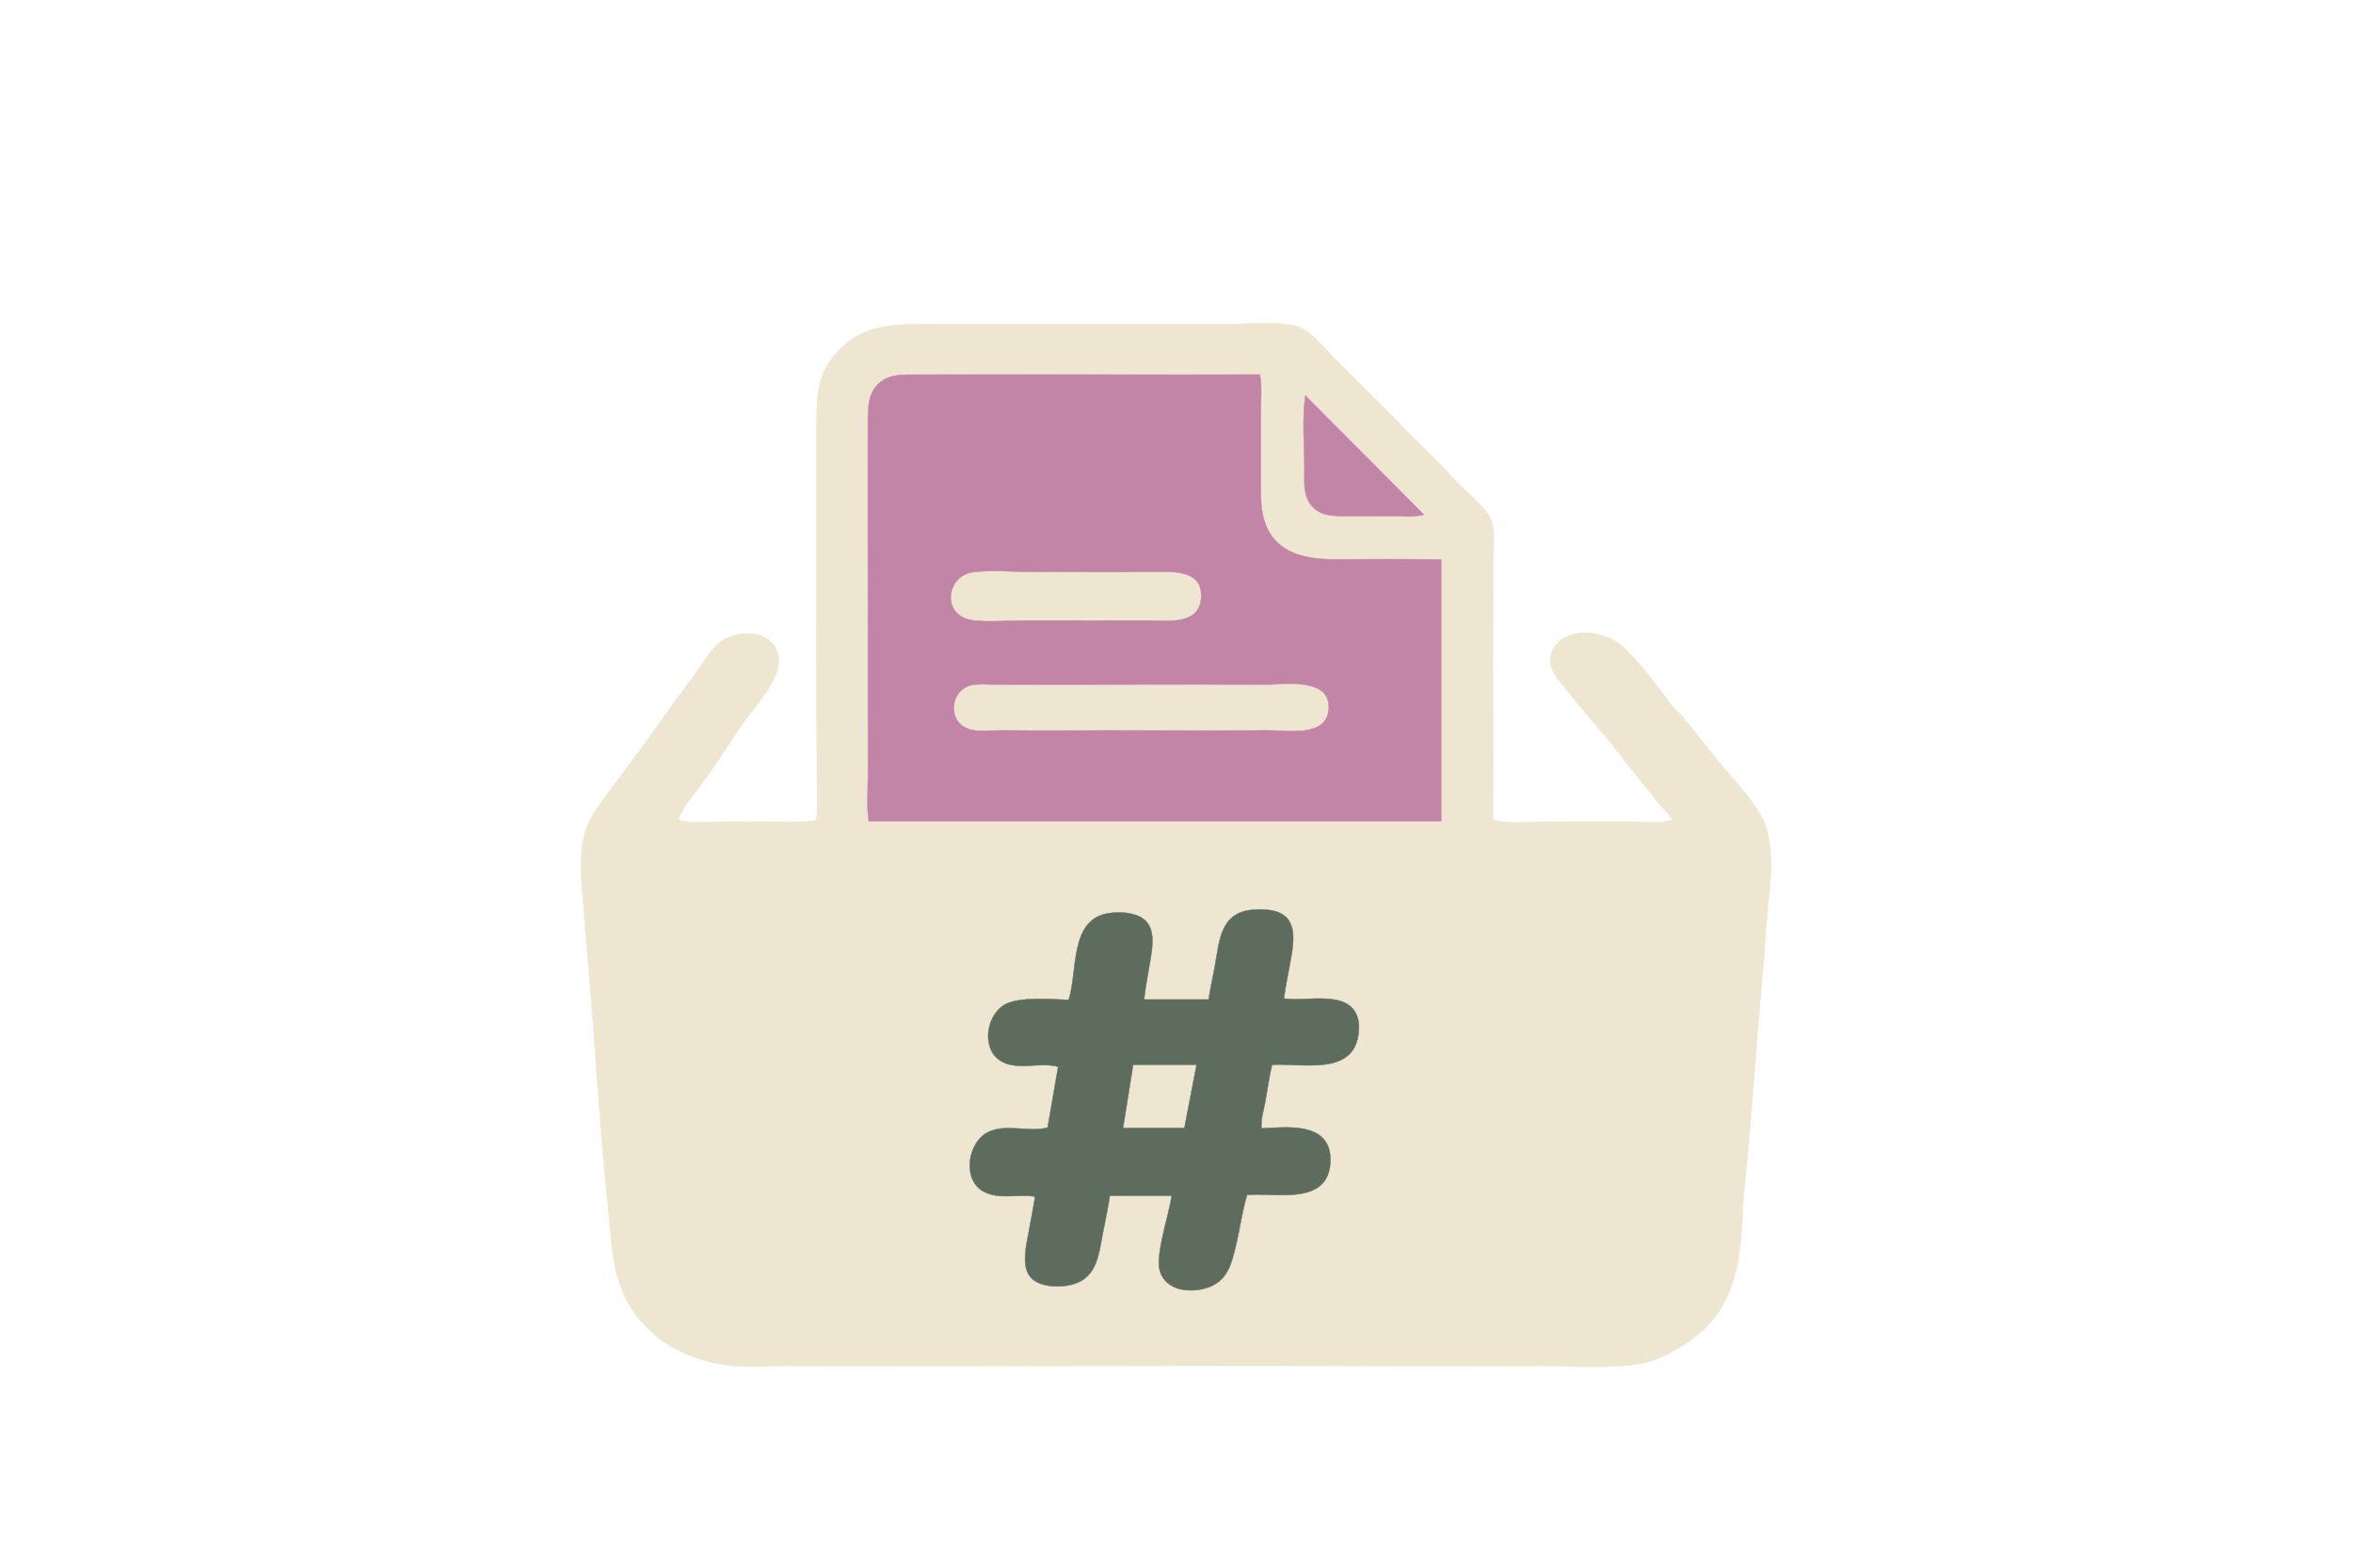
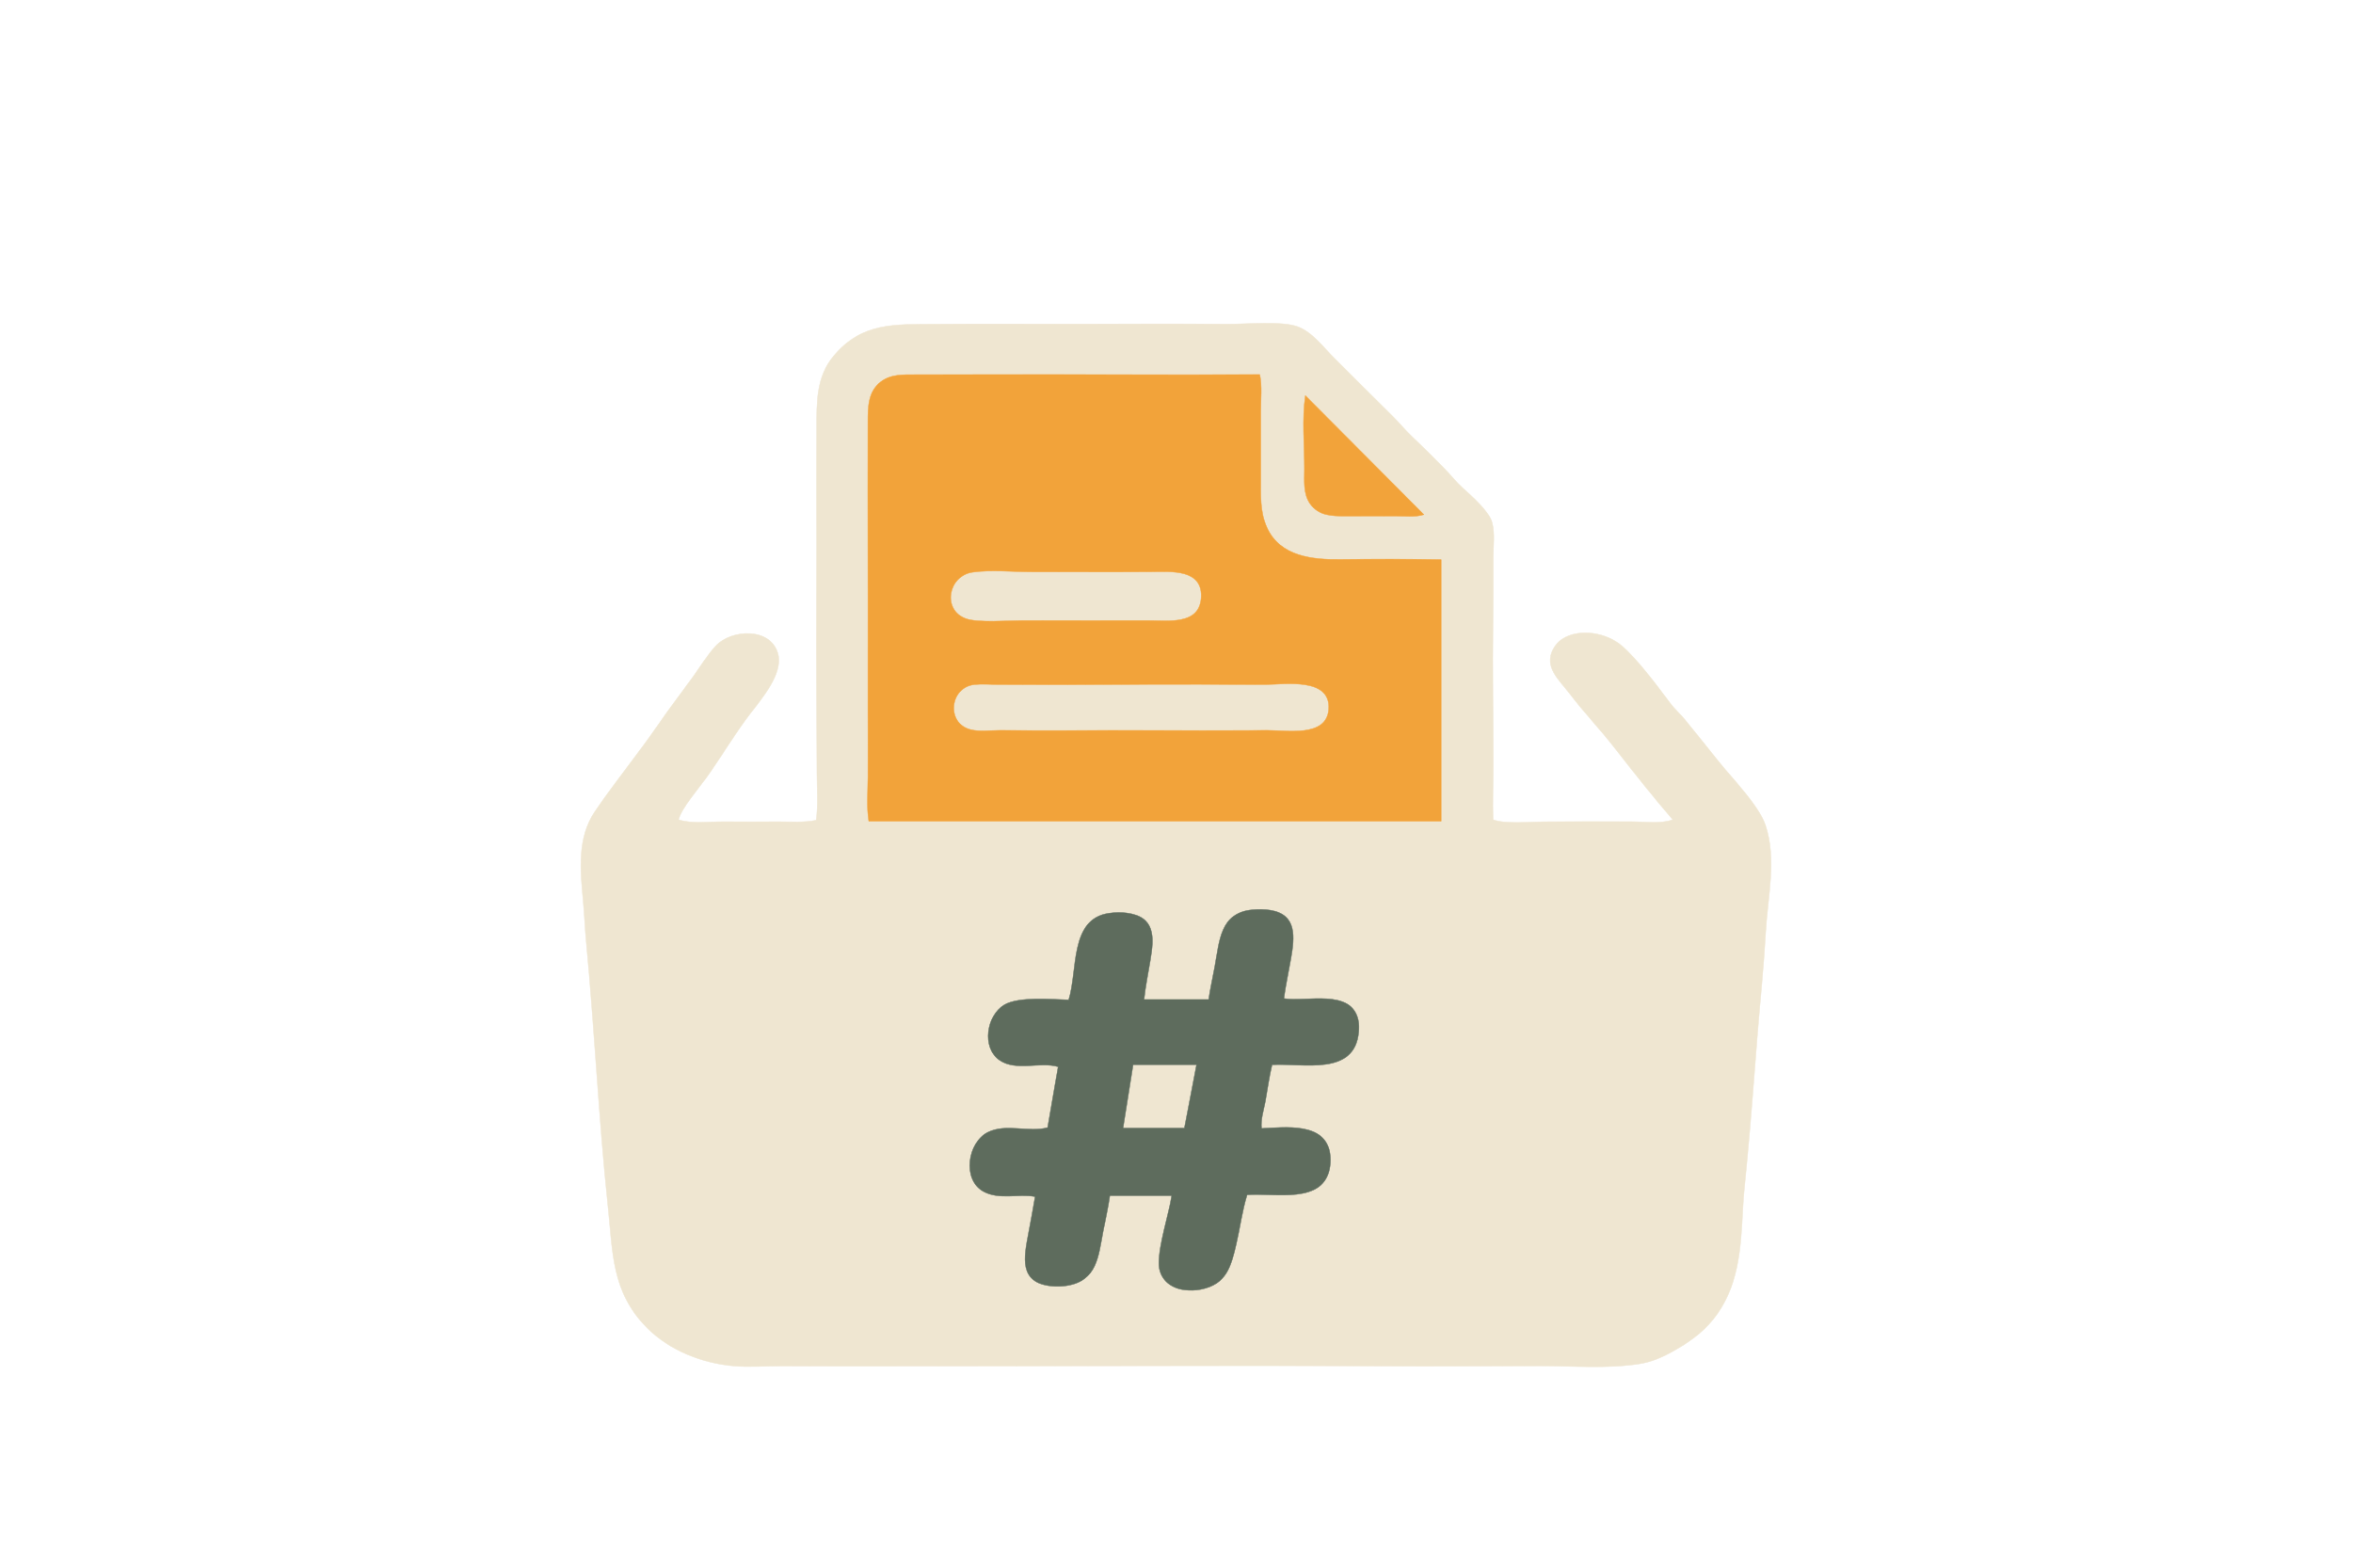
<svg xmlns="http://www.w3.org/2000/svg" viewBox="0 0 1342 894" width="1342" height="894">
  <path d="M851.53 467.5C858.44 470.12 872.66 468.73 880.5 468.67C897.16 468.54 913.84 468.58 930.5 468.62C937.9 468.64 947.12 470.04 954.04 467.5C942.46 454.1 931.37 439.99 920.47 426.05C912.29 415.58 903.07 405.97 895.05 395.38C889.42 387.96 880.41 380.59 885.79 370.3C886.99 368 888.77 365.92 890.97 364.5C900.96 358.03 916.48 360.96 925.08 368.42C934 376.16 945.29 391.27 952.5 400.98C955.04 404.39 958.33 407.21 961.01 410.5C967.46 418.37 973.78 426.35 980.17 434.29C987.85 443.84 1003.15 459.48 1006.88 470.58C1013.46 490.14 1008.17 511.45 1007.04 531.5C1005.95 550.89 1003.94 570.16 1002.38 589.5C1000.4 614.19 998.63 638.84 996.26 663.5C995.41 672.44 994.38 681.53 993.94 690.5C992.86 712.46 991.52 734.64 977.06 752.54C970.71 760.4 962.87 765.81 954.2 770.68C947.94 774.2 941.85 776.83 934.64 777.93C916.26 780.75 897.06 779.03 878.5 779.05C848.5 779.08 818.5 779.33 788.5 779.15C698.51 778.62 608.5 779.22 518.5 779.16C494.17 779.15 469.83 779.25 445.5 779.12C436.57 779.07 427.4 779.87 418.5 779.09C400.49 777.51 382.03 770.33 369.11 757.4C348.61 736.89 349.52 714.05 346.69 687.5C341.38 637.46 339.13 587.1 334.33 537C333.59 529.21 333.3 521.37 332.57 513.57C330.97 496.47 329.09 477.88 339.32 462.82C350.99 445.64 364.28 429.6 376 412.48C382.22 403.41 388.96 394.75 395.38 385.82C399.48 380.12 403.34 373.73 408.08 368.55C417.17 358.6 440.27 357.67 443.87 373.56C446.34 384.44 434.54 398.43 428.13 406.7C419.1 418.37 411.57 431.38 402.98 443.39C398.58 449.54 388.8 460.71 386.99 467.5C394.69 470 404.4 468.59 412.5 468.65C423.16 468.74 433.84 468.66 444.5 468.65C451.44 468.65 458.72 469.23 465.5 467.79C466.65 459.27 465.96 450.11 465.93 441.5C465.88 426.83 465.85 412.17 465.74 397.5C465.47 358.84 465.95 320.16 465.72 281.5C465.64 269.17 465.81 256.83 465.79 244.5C465.77 229.63 465.38 215.1 475.47 203.02C491.57 183.72 510.4 185.06 533.5 184.87C558.5 184.67 583.5 184.83 608.5 184.81C639.16 184.78 669.84 184.65 700.5 184.84C710.8 184.9 731.27 182.96 740.19 186.34C748.64 189.54 754.88 198.21 761.11 204.38C772.16 215.33 783.09 226.41 794.18 237.31C798.06 241.12 801.46 245.36 805.41 249.1C811.73 255.07 817.94 261.27 824.03 267.48C827.5 271.03 830.52 274.97 834.23 278.3C839.05 282.63 849.09 291.51 850.87 297.61C852.78 304.14 851.59 311.78 851.62 318.5C851.67 330.87 851.64 343.22 851.49 355.59C851.16 382.22 851.64 408.87 851.65 435.5C851.65 446.17 851.22 456.83 851.53 467.5ZM718.5 213.62C666.17 213.87 613.83 213.52 561.5 213.64C548.5 213.67 535.5 213.63 522.5 213.68C515.45 213.71 508.18 213.24 502.28 217.8C495.06 223.39 494.99 232.2 494.99 240.5C495 253.83 494.91 267.17 494.95 280.5C495.08 321.83 494.98 363.17 495 404.5C495.01 417.5 495.07 430.5 495.01 443.5C494.96 451.64 494.19 460.35 495.5 468.36C604.31 468.36 713.12 468.36 821.93 468.36C821.93 418.63 821.93 368.9 821.93 319.17C802.81 318.83 783.62 318.84 764.5 319.07C748.61 319.26 730.1 317.46 722.59 300.89C718.52 291.93 719.06 282.09 719.07 272.5C719.08 259.83 719.07 247.17 719.07 234.5C719.06 227.69 719.9 220.21 718.5 213.62ZM744.5 225.61C742.49 239.18 744 253.77 743.97 267.5C743.96 274.13 743.16 281.55 747.18 287.3C752.06 294.27 759.75 294.36 767.5 294.34C776.83 294.31 786.17 294.3 795.5 294.3C800.92 294.3 806.99 295.14 812.08 293.5C789.55 270.87 767.03 248.24 744.5 225.61ZM554.72 326.38C565.22 324.88 577.78 326.19 588.5 326.18C611.17 326.16 633.83 326.31 656.5 326.15C667.84 326.07 686.54 324.3 685.02 341.5C683.69 356.5 666.08 353.92 655.5 353.94C631.5 353.99 607.5 353.93 583.5 353.92C575.42 353.91 557.59 355.4 550.7 352.78C537.15 347.61 540.86 328.37 554.72 326.38ZM555.81 390.46C560.28 389.99 565 390.46 569.5 390.44C581.17 390.37 592.83 390.58 604.5 390.52C640.16 390.36 675.84 390.21 711.5 390.42C714.83 390.44 718.17 390.45 721.5 390.45C732.7 390.45 759.07 386.1 757.81 404.49C756.69 420.86 733.42 416.44 722.5 416.53C718.83 416.56 715.17 416.61 711.5 416.62C676.83 416.76 642.17 416.43 607.5 416.65C595.17 416.72 582.83 416.62 570.5 416.54C565 416.51 558.87 417.5 553.5 416.11C539.43 412.48 541.58 391.96 555.81 390.46ZM732.23 569.5C733.27 561.83 734.97 554.2 736.29 546.56C738.32 534.77 739.95 521.55 724.48 519.13C721.19 518.61 717.81 518.6 714.5 518.88C695.74 520.45 695.51 536.82 692.81 551.45C691.67 557.66 690.25 563.82 689.33 570.07C677.05 570.07 664.78 570.07 652.5 570.07C653.3 562.56 654.87 554.97 656.11 547.5C658.26 534.58 659.08 522.79 642.5 520.7C639.17 520.28 635.82 520.38 632.5 520.85C609.81 524.05 614.79 554 609.5 570.28C599.8 569.99 580.92 568.22 572.68 573.18C562.65 579.23 559.78 597.37 569.92 604.56C579.4 611.28 593.13 605.34 603.5 608.44C601.5 620 599.5 631.55 597.5 643.1C586.73 646.14 573.88 640.53 563.36 645.81C551.83 651.62 548.62 672.82 560.9 679.57C569.83 684.49 580.82 680.74 590.37 682.5C589.21 689.42 587.9 696.34 586.6 703.24C584 717.09 580.83 731.65 599.8 733.53C602.71 733.82 605.65 733.73 608.53 733.26C625.65 730.47 626.45 716.62 629.13 702.53C630.44 695.67 631.99 688.85 632.99 681.94C644.75 681.94 656.51 681.94 668.27 681.94C666.44 693.41 660.93 709.59 660.94 720.5C660.94 729.15 667.24 734.72 675.55 735.7C678.61 736.07 681.8 736.02 684.83 735.42C699.61 732.51 702.1 722.31 705.09 709.52C707.26 700.26 708.46 690.58 711.28 681.5C726.64 680.11 755.56 687.5 758.55 665.18C758.87 662.78 758.87 660.31 758.53 657.91C755.91 639.84 732.65 642.99 719.5 643.6C718.94 638.57 720.72 633.34 721.64 628.29C722.92 621.3 723.84 614.19 725.5 607.29C743.1 606.29 772.77 613.97 774.93 588.5C775.12 586.26 775.13 583.96 774.65 581.76C770.7 563.69 745.03 571.62 732.23 569.5ZM682.45 607.24C680.13 619.3 677.82 631.36 675.5 643.42C663.83 643.42 652.17 643.42 640.5 643.42C642.42 631.36 644.35 619.3 646.27 607.24C658.33 607.24 670.39 607.24 682.45 607.24Z" fill="#efe6d1" fill-rule="evenodd" stroke="#efe6d1" stroke-width="0.25" stroke-linejoin="round" />
-   <path d="M718.5 213.62C719.9 220.21 719.06 227.69 719.07 234.5C719.07 247.17 719.08 259.83 719.07 272.5C719.06 282.09 718.52 291.93 722.59 300.89C730.1 317.46 748.61 319.26 764.5 319.07C783.62 318.84 802.81 318.83 821.93 319.17C821.93 368.9 821.93 418.63 821.93 468.36C713.12 468.36 604.31 468.36 495.5 468.36C494.19 460.35 494.96 451.64 495.01 443.5C495.07 430.5 495.01 417.5 495 404.5C494.98 363.17 495.08 321.83 494.95 280.5C494.91 267.17 495 253.83 494.99 240.5C494.99 232.2 495.06 223.39 502.28 217.8C508.18 213.24 515.45 213.71 522.5 213.68C535.5 213.63 548.5 213.67 561.5 213.64C613.83 213.52 666.17 213.87 718.5 213.62ZM744.5 225.61C767.03 248.24 789.55 270.87 812.08 293.5C806.99 295.14 800.92 294.3 795.5 294.3C786.17 294.3 776.83 294.31 767.5 294.34C759.75 294.36 752.06 294.27 747.18 287.3C743.16 281.55 743.96 274.13 743.97 267.5C744 253.77 742.49 239.18 744.5 225.61ZM554.72 326.38C540.86 328.37 537.15 347.61 550.7 352.78C557.59 355.4 575.42 353.91 583.5 353.92C607.5 353.93 631.5 353.99 655.5 353.94C666.08 353.92 683.69 356.5 685.02 341.5C686.54 324.3 667.84 326.07 656.5 326.15C633.83 326.31 611.17 326.16 588.5 326.18C577.78 326.19 565.22 324.88 554.72 326.38ZM555.81 390.46C541.58 391.96 539.43 412.48 553.5 416.11C558.87 417.5 565 416.51 570.5 416.54C582.83 416.62 595.17 416.72 607.5 416.65C642.17 416.43 676.83 416.76 711.5 416.62C715.17 416.61 718.83 416.56 722.5 416.53C733.42 416.44 756.69 420.86 757.81 404.49C759.07 386.1 732.7 390.45 721.5 390.45C718.17 390.45 714.83 390.44 711.5 390.42C675.84 390.21 640.16 390.36 604.5 390.52C592.83 390.58 581.17 390.37 569.5 390.44C565 390.46 560.28 389.99 555.81 390.46Z" fill="#c285a7" fill-rule="evenodd" stroke="#c285a7" stroke-width="0.25" stroke-linejoin="round" />
+   <path d="M718.5 213.62C719.9 220.21 719.06 227.69 719.07 234.5C719.07 247.17 719.08 259.83 719.07 272.5C719.06 282.09 718.52 291.93 722.59 300.89C730.1 317.46 748.61 319.26 764.5 319.07C783.62 318.84 802.81 318.83 821.93 319.17C821.93 368.9 821.93 418.63 821.93 468.36C713.12 468.36 604.31 468.36 495.5 468.36C494.19 460.35 494.96 451.64 495.01 443.5C495.07 430.5 495.01 417.5 495 404.5C494.98 363.17 495.08 321.83 494.95 280.5C494.91 267.17 495 253.83 494.99 240.5C494.99 232.2 495.06 223.39 502.28 217.8C508.18 213.24 515.45 213.71 522.5 213.68C535.5 213.63 548.5 213.67 561.5 213.64C613.83 213.52 666.17 213.87 718.5 213.62ZM744.5 225.61C767.03 248.24 789.55 270.87 812.08 293.5C806.99 295.14 800.92 294.3 795.5 294.3C786.17 294.3 776.83 294.31 767.5 294.34C759.75 294.36 752.06 294.27 747.18 287.3C743.16 281.55 743.96 274.13 743.97 267.5C744 253.77 742.49 239.18 744.5 225.61ZM554.72 326.38C540.86 328.37 537.15 347.61 550.7 352.78C557.59 355.4 575.42 353.91 583.5 353.92C607.5 353.93 631.5 353.99 655.5 353.94C666.08 353.92 683.69 356.5 685.02 341.5C686.54 324.3 667.84 326.07 656.5 326.15C633.83 326.31 611.17 326.16 588.5 326.18C577.78 326.19 565.22 324.88 554.72 326.38ZM555.81 390.46C541.58 391.96 539.43 412.48 553.5 416.11C558.87 417.5 565 416.51 570.5 416.54C582.83 416.62 595.17 416.72 607.5 416.65C642.17 416.43 676.83 416.76 711.5 416.62C715.17 416.61 718.83 416.56 722.5 416.53C733.42 416.44 756.69 420.86 757.81 404.49C759.07 386.1 732.7 390.45 721.5 390.45C718.17 390.45 714.83 390.44 711.5 390.42C675.84 390.21 640.16 390.36 604.5 390.52C592.83 390.58 581.17 390.37 569.5 390.44C565 390.46 560.28 389.99 555.81 390.46Z" fill="#F2A33A" fill-rule="evenodd" stroke="#F2A33A" stroke-width="0.25" stroke-linejoin="round" />
  <path d="M732.23 569.5C745.03 571.62 770.7 563.69 774.65 581.76C775.13 583.96 775.12 586.26 774.93 588.5C772.77 613.97 743.1 606.29 725.5 607.29C723.84 614.19 722.92 621.3 721.64 628.29C720.72 633.34 718.94 638.57 719.5 643.6C732.65 642.99 755.91 639.84 758.53 657.91C758.87 660.31 758.87 662.78 758.55 665.18C755.56 687.5 726.64 680.11 711.28 681.5C708.46 690.58 707.26 700.26 705.09 709.52C702.1 722.31 699.61 732.51 684.83 735.42C681.8 736.02 678.61 736.07 675.55 735.7C667.24 734.72 660.94 729.15 660.94 720.5C660.93 709.59 666.44 693.41 668.27 681.94C656.51 681.94 644.75 681.94 632.99 681.94C631.99 688.85 630.44 695.67 629.13 702.53C626.45 716.62 625.65 730.47 608.53 733.26C605.65 733.73 602.71 733.82 599.8 733.53C580.83 731.65 584 717.09 586.6 703.24C587.9 696.34 589.21 689.42 590.37 682.5C580.82 680.74 569.83 684.49 560.9 679.57C548.62 672.82 551.83 651.62 563.36 645.81C573.88 640.53 586.73 646.14 597.5 643.1C599.5 631.55 601.5 620 603.5 608.44C593.13 605.34 579.4 611.28 569.92 604.56C559.78 597.37 562.65 579.23 572.68 573.18C580.92 568.22 599.8 569.99 609.5 570.28C614.79 554 609.81 524.05 632.5 520.85C635.82 520.38 639.17 520.28 642.5 520.7C659.08 522.79 658.26 534.58 656.11 547.5C654.87 554.97 653.3 562.56 652.5 570.07C664.78 570.07 677.05 570.07 689.33 570.07C690.25 563.82 691.67 557.66 692.81 551.45C695.51 536.82 695.74 520.45 714.5 518.88C717.81 518.6 721.19 518.61 724.48 519.13C739.95 521.55 738.32 534.77 736.29 546.56C734.97 554.2 733.27 561.83 732.23 569.5ZM682.45 607.24C670.39 607.24 658.33 607.24 646.27 607.24C644.35 619.3 642.42 631.36 640.5 643.42C652.17 643.42 663.83 643.42 675.5 643.42C677.82 631.36 680.13 619.3 682.45 607.24Z" fill="#5e6c5d" fill-rule="evenodd" stroke="#5e6c5d" stroke-width="0.25" stroke-linejoin="round" />
</svg>
